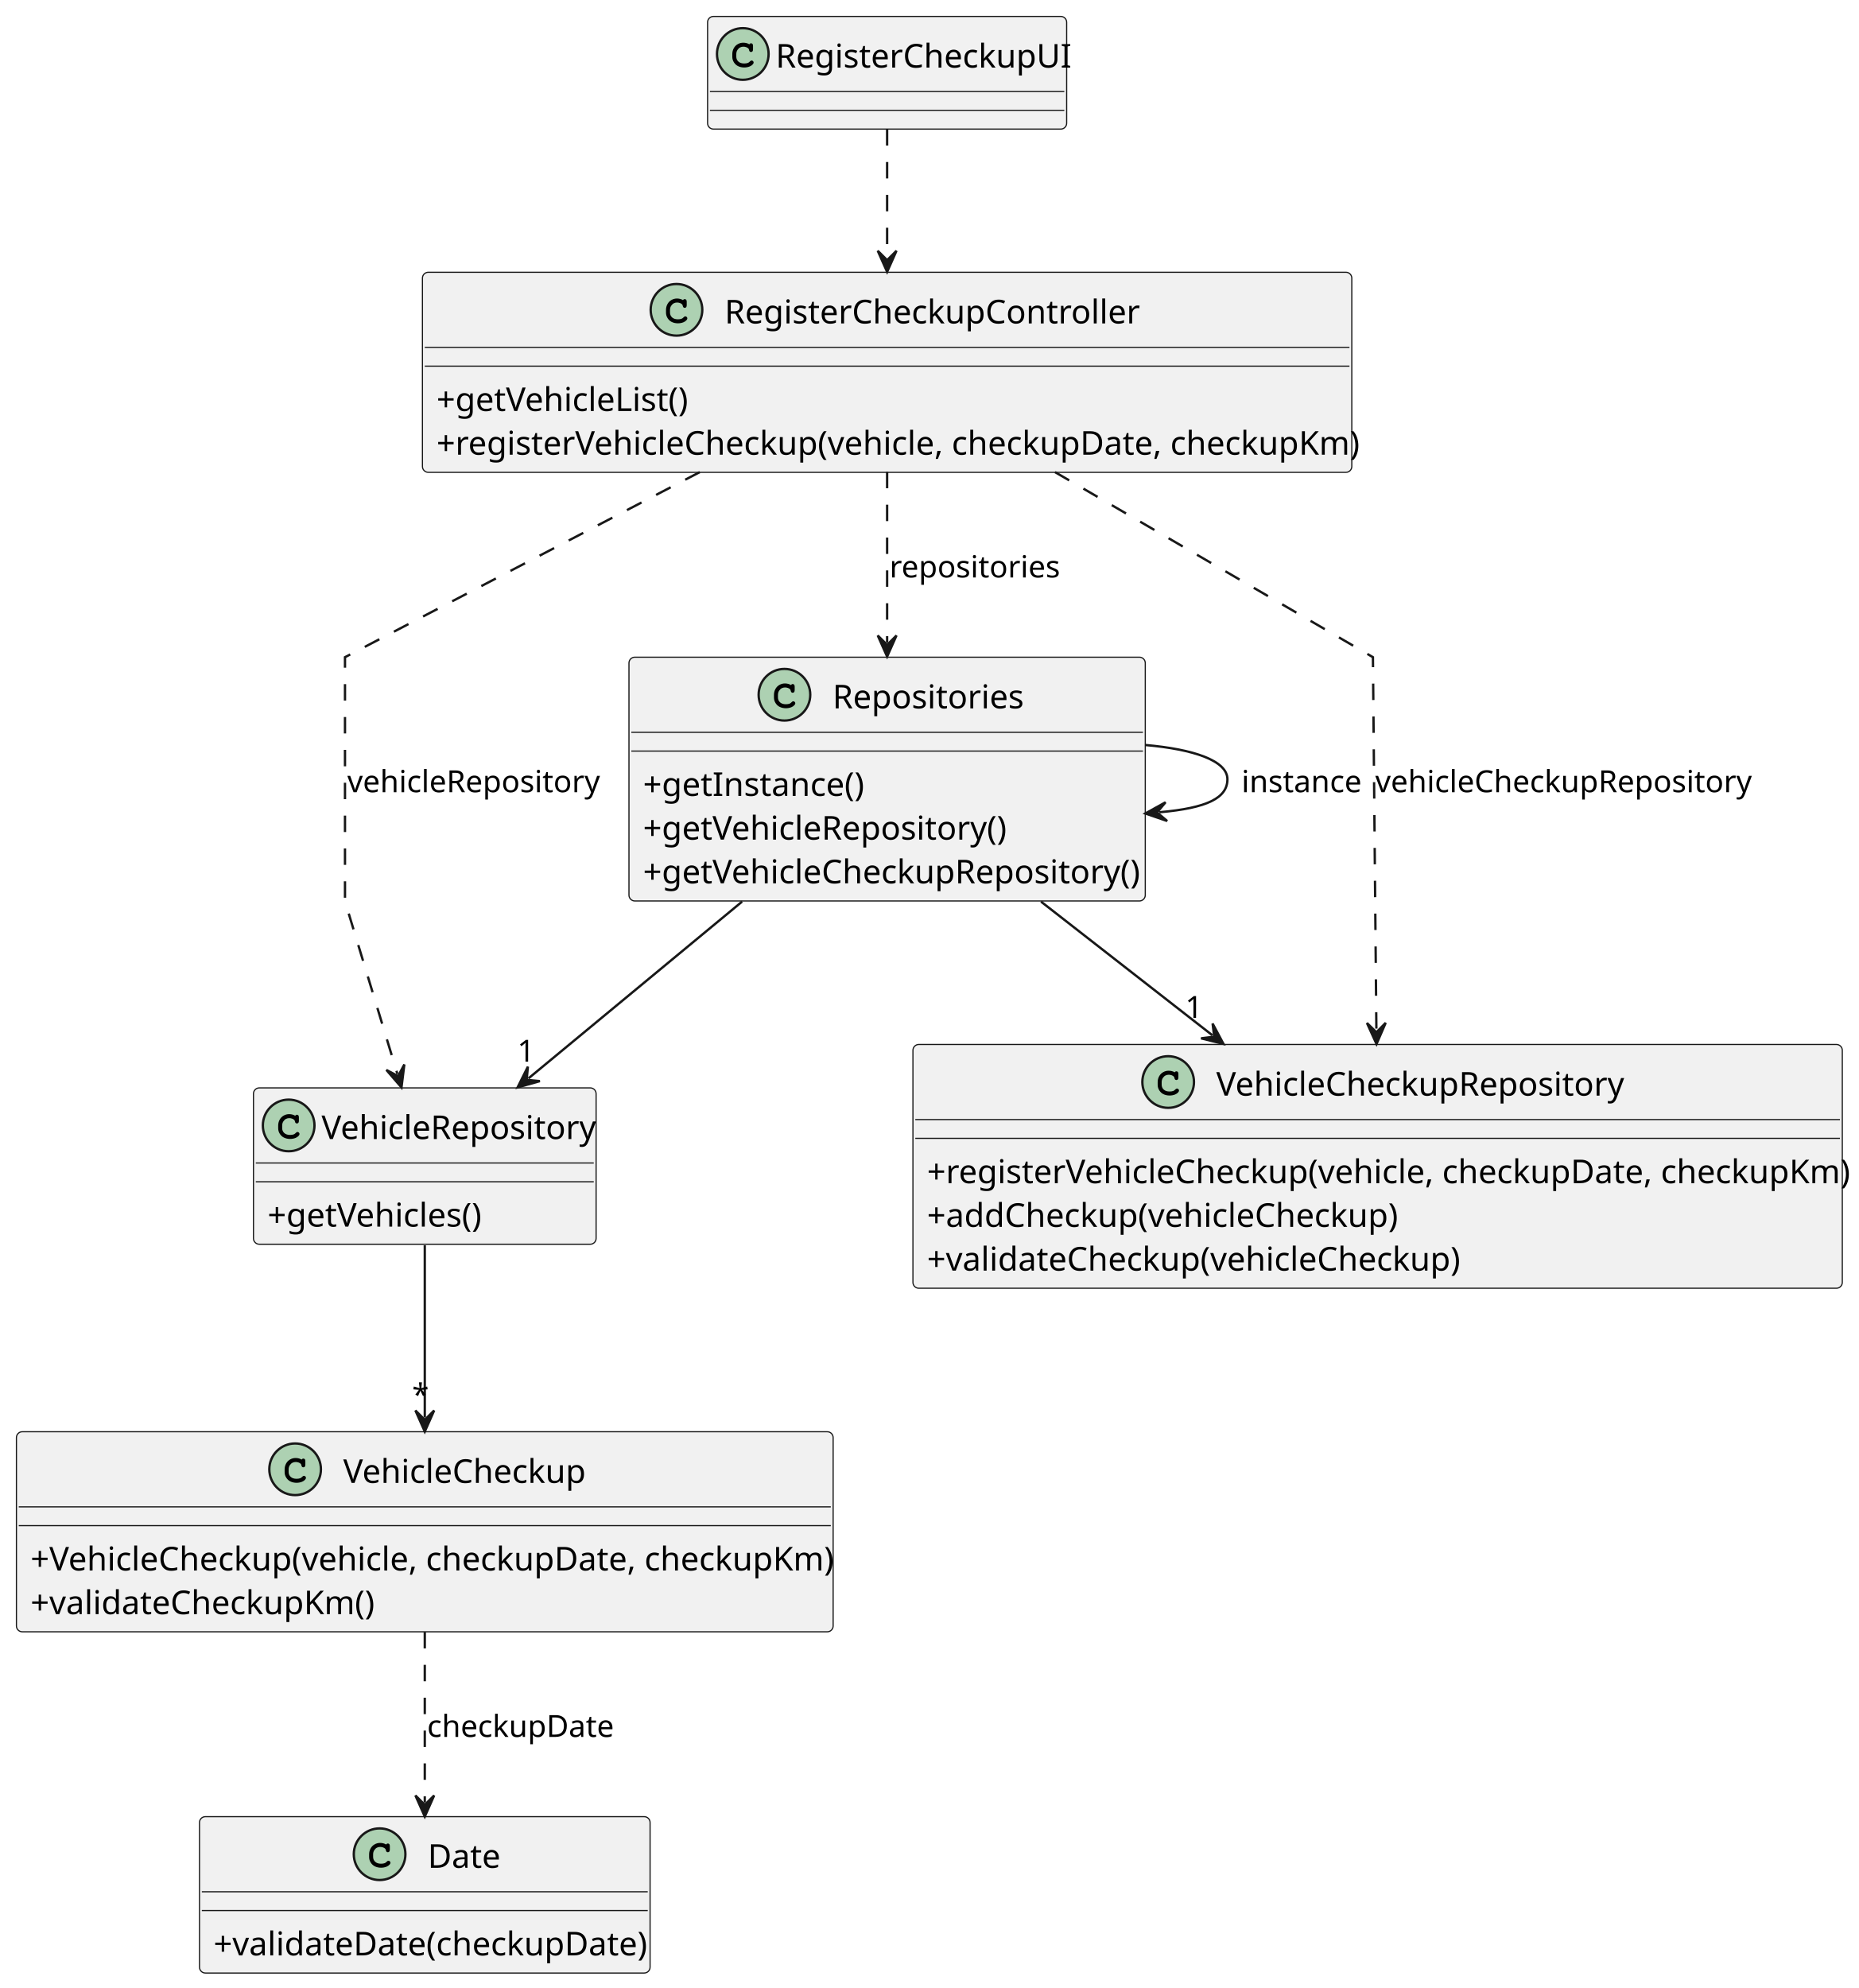
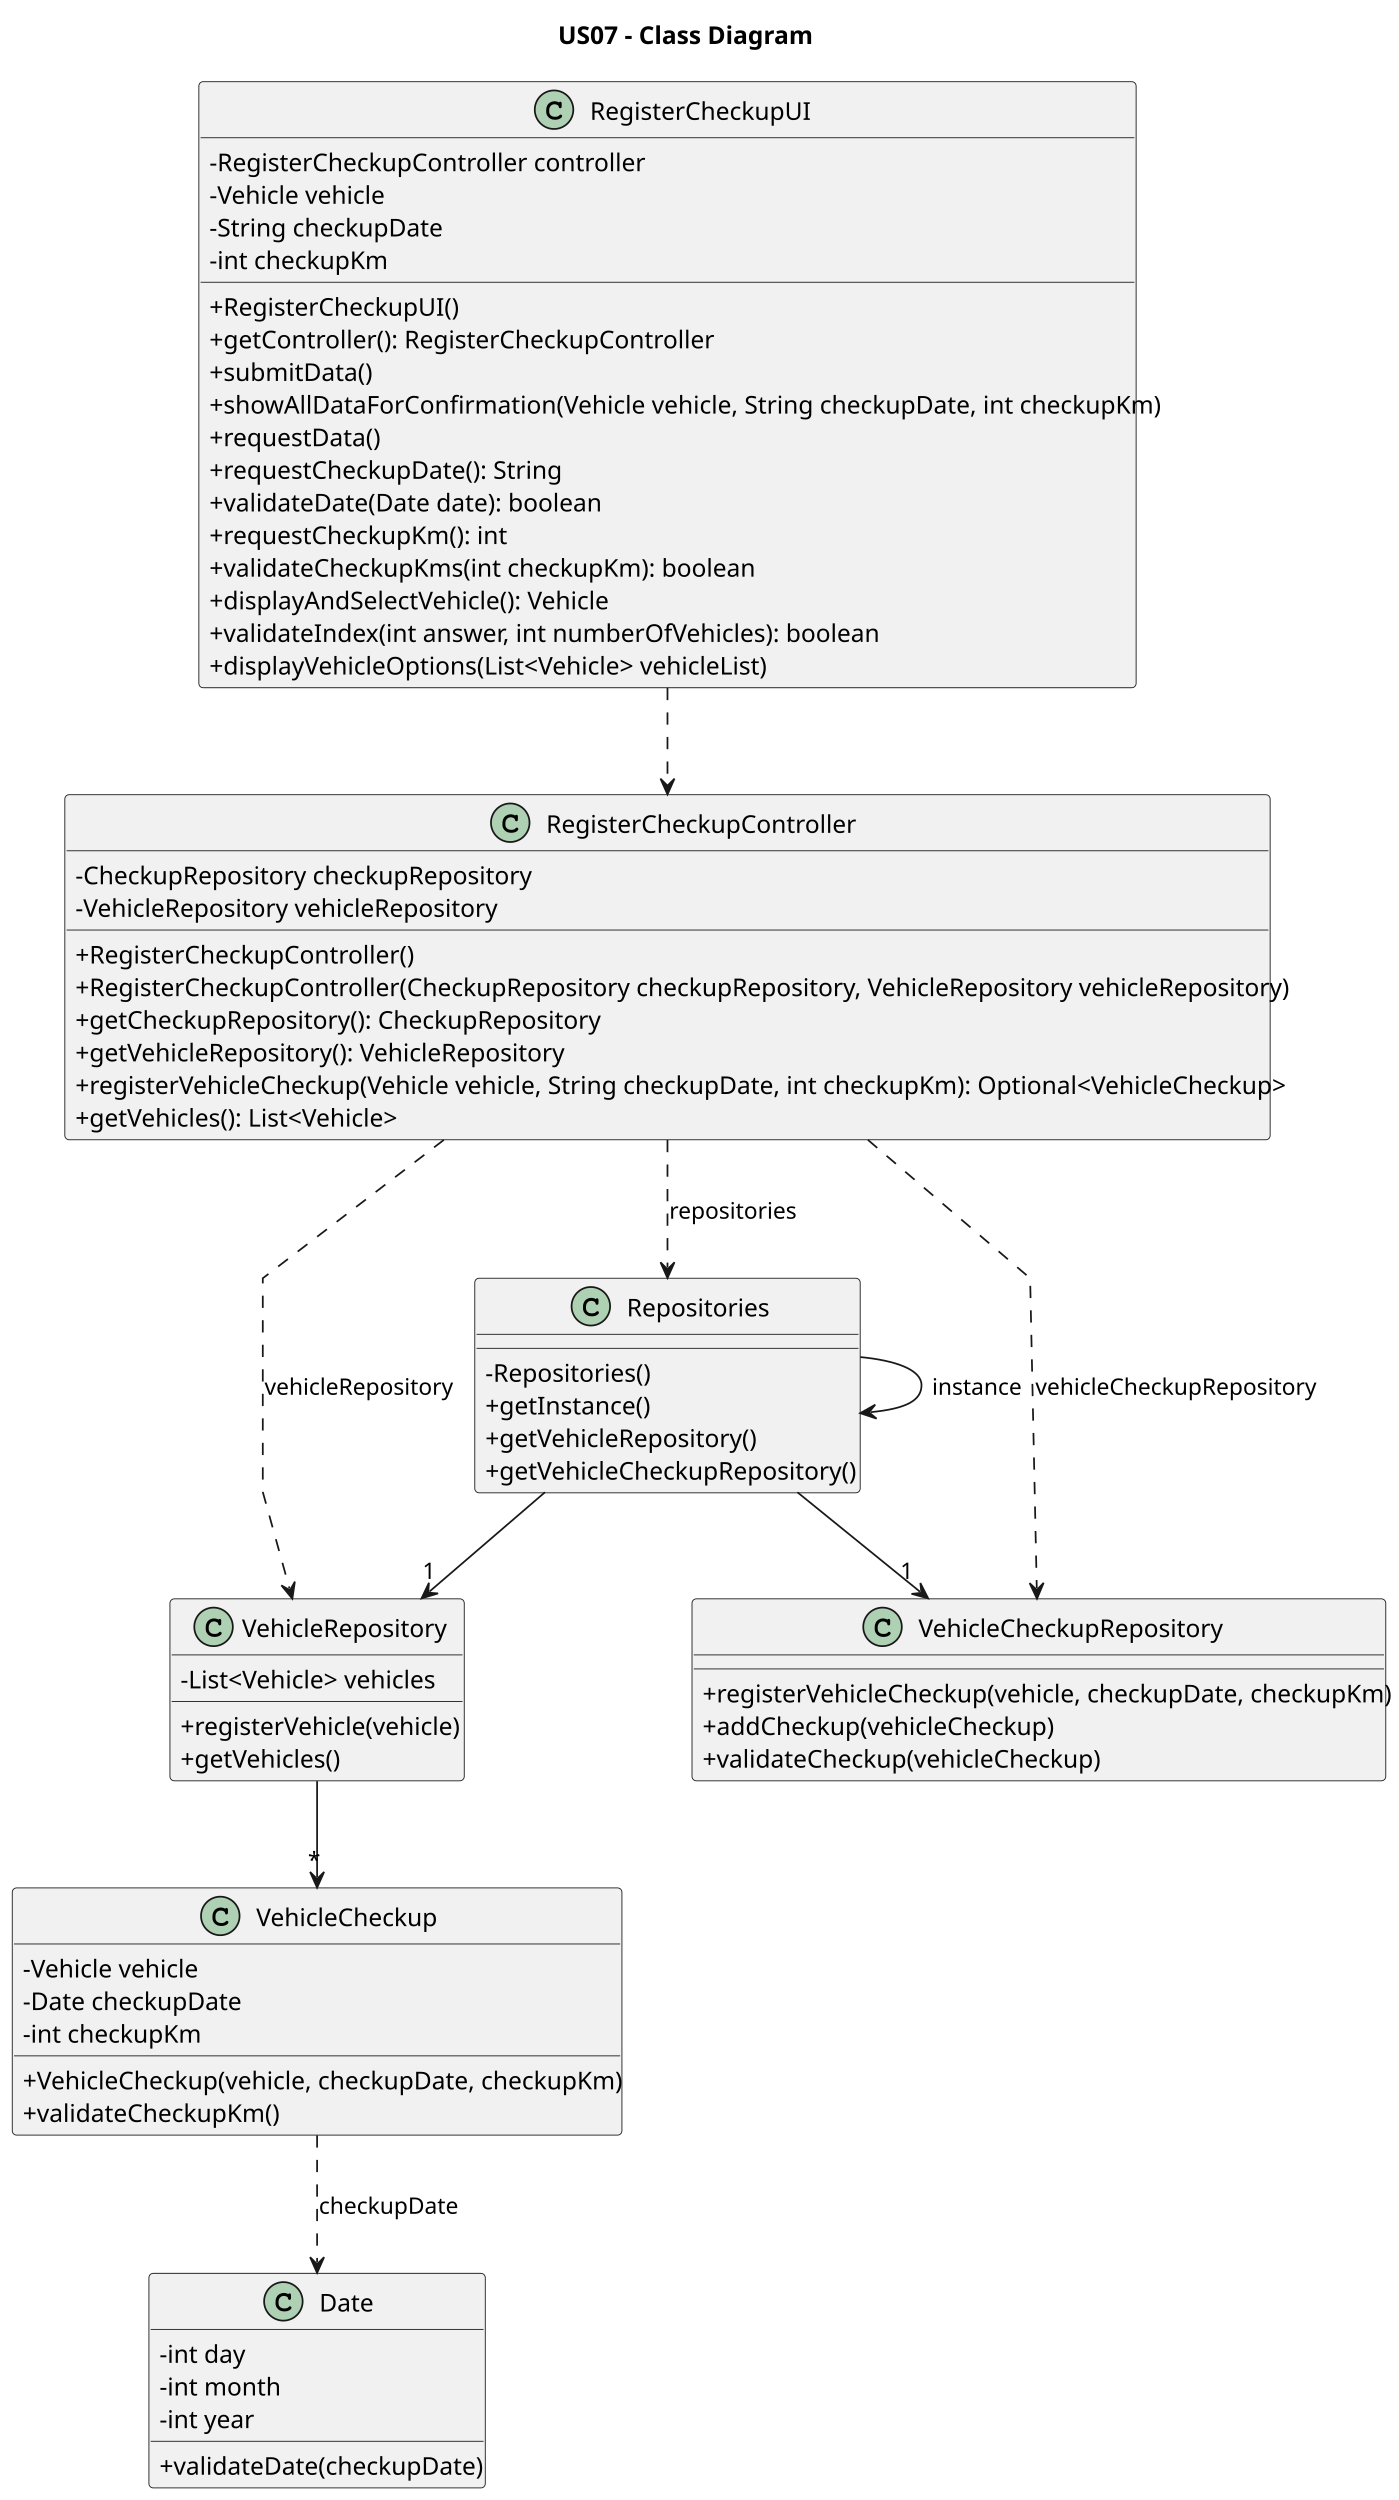
- <svg xmlns="http://www.w3.org/2000/svg" contentStyleType="text/css" height="847px" preserveAspectRatio="none" style="width:792px;height:847px;background:#FFFFFF;" version="1.1" viewBox="0 0 792 847" width="792px" zoomAndPan="magnify">
+ <svg xmlns="http://www.w3.org/2000/svg" contentStyleType="text/css" height="1427px" preserveAspectRatio="none" style="width:798px;height:1427px;background:#FFFFFF;" version="1.1" viewBox="0 0 798 1427" width="798px" zoomAndPan="magnify">
  <defs />
  <g>
+     <text fill="#000000" font-family="sans-serif" font-size="14" font-weight="bold" lengthAdjust="spacing" textLength="147" x="318.5" y="25.107">US07 - Class Diagram</text>
    <g id="elem_Repositories">
-       <rect codeLine="32" fill="#F1F1F1" height="103.863" id="Repositories" rx="2.5" ry="2.5" style="stroke:#181818;stroke-width:0.5;" width="220" x="268" y="280" />
-       <ellipse cx="334.25" cy="296" fill="#ADD1B2" rx="11" ry="11" style="stroke:#181818;stroke-width:1.0;" />
-       <path d="M337.016,291.875 Q337.172,291.656 337.359,291.547 Q337.547,291.438 337.766,291.438 Q338.141,291.438 338.375,291.703 Q338.609,291.953 338.609,292.562 L338.609,294.016 Q338.609,294.625 338.375,294.891 Q338.141,295.156 337.766,295.156 Q337.422,295.156 337.219,294.953 Q337.016,294.766 336.906,294.25 Q336.859,293.891 336.672,293.703 Q336.344,293.328 335.734,293.109 Q335.125,292.891 334.5,292.891 Q333.734,292.891 333.094,293.219 Q332.469,293.547 331.969,294.297 Q331.484,295.047 331.484,296.078 L331.484,297.172 Q331.484,298.406 332.375,299.234 Q333.266,300.047 334.859,300.047 Q335.797,300.047 336.453,299.797 Q336.844,299.641 337.266,299.203 Q337.531,298.938 337.672,298.859 Q337.828,298.781 338.031,298.781 Q338.359,298.781 338.609,299.047 Q338.875,299.297 338.875,299.641 Q338.875,299.984 338.531,300.391 Q338.031,300.969 337.234,301.297 Q336.156,301.75 334.859,301.75 Q333.344,301.75 332.141,301.125 Q331.156,300.625 330.469,299.562 Q329.781,298.484 329.781,297.203 L329.781,296.047 Q329.781,294.719 330.391,293.578 Q331.016,292.422 332.109,291.812 Q333.203,291.188 334.438,291.188 Q335.172,291.188 335.812,291.359 Q336.469,291.516 337.016,291.875 Z " fill="#000000" />
-       <text fill="#000000" font-family="sans-serif" font-size="14" lengthAdjust="spacing" textLength="79" x="354.75" y="301.797">Repositories</text>
-       <line style="stroke:#181818;stroke-width:0.5;" x1="269" x2="487" y1="312" y2="312" />
-       <line style="stroke:#181818;stroke-width:0.5;" x1="269" x2="487" y1="320" y2="320" />
-       <text fill="#000000" font-family="sans-serif" font-size="14" lengthAdjust="spacing" textLength="91" x="274" y="339.107">+getInstance()</text>
-       <text fill="#000000" font-family="sans-serif" font-size="14" lengthAdjust="spacing" textLength="152" x="274" y="357.728">+getVehicleRepository()</text>
-       <text fill="#000000" font-family="sans-serif" font-size="14" lengthAdjust="spacing" textLength="208" x="274" y="376.35">+getVehicleCheckupRepository()</text>
+       <rect codeLine="55" fill="#F1F1F1" height="122.484" id="Repositories" rx="2.5" ry="2.5" style="stroke:#181818;stroke-width:0.5;" width="220" x="271" y="729.621" />
+       <ellipse cx="337.25" cy="745.621" fill="#ADD1B2" rx="11" ry="11" style="stroke:#181818;stroke-width:1.0;" />
+       <path d="M340.016,741.496 Q340.172,741.277 340.359,741.168 Q340.547,741.059 340.766,741.059 Q341.141,741.059 341.375,741.324 Q341.609,741.574 341.609,742.184 L341.609,743.637 Q341.609,744.246 341.375,744.512 Q341.141,744.777 340.766,744.777 Q340.422,744.777 340.219,744.574 Q340.016,744.387 339.906,743.871 Q339.859,743.512 339.672,743.324 Q339.344,742.949 338.734,742.731 Q338.125,742.512 337.5,742.512 Q336.734,742.512 336.094,742.84 Q335.469,743.168 334.969,743.918 Q334.484,744.668 334.484,745.699 L334.484,746.793 Q334.484,748.027 335.375,748.856 Q336.266,749.668 337.859,749.668 Q338.797,749.668 339.453,749.418 Q339.844,749.262 340.266,748.824 Q340.531,748.559 340.672,748.481 Q340.828,748.402 341.031,748.402 Q341.359,748.402 341.609,748.668 Q341.875,748.918 341.875,749.262 Q341.875,749.606 341.531,750.012 Q341.031,750.59 340.234,750.918 Q339.156,751.371 337.859,751.371 Q336.344,751.371 335.141,750.746 Q334.156,750.246 333.469,749.184 Q332.781,748.106 332.781,746.824 L332.781,745.668 Q332.781,744.34 333.391,743.199 Q334.016,742.043 335.109,741.434 Q336.203,740.809 337.438,740.809 Q338.172,740.809 338.812,740.981 Q339.469,741.137 340.016,741.496 Z " fill="#000000" />
+       <text fill="#000000" font-family="sans-serif" font-size="14" lengthAdjust="spacing" textLength="79" x="357.75" y="751.418">Repositories</text>
+       <line style="stroke:#181818;stroke-width:0.5;" x1="272" x2="490" y1="761.621" y2="761.621" />
+       <line style="stroke:#181818;stroke-width:0.5;" x1="272" x2="490" y1="769.621" y2="769.621" />
+       <text fill="#000000" font-family="sans-serif" font-size="14" lengthAdjust="spacing" textLength="94" x="277" y="788.729">-Repositories()</text>
+       <text fill="#000000" font-family="sans-serif" font-size="14" lengthAdjust="spacing" textLength="91" x="277" y="807.35">+getInstance()</text>
+       <text fill="#000000" font-family="sans-serif" font-size="14" lengthAdjust="spacing" textLength="152" x="277" y="825.971">+getVehicleRepository()</text>
+       <text fill="#000000" font-family="sans-serif" font-size="14" lengthAdjust="spacing" textLength="208" x="277" y="844.592">+getVehicleCheckupRepository()</text>
    </g>
    <g id="elem_VehicleRepository">
-       <rect codeLine="38" fill="#F1F1F1" height="66.621" id="VehicleRepository" rx="2.5" ry="2.5" style="stroke:#181818;stroke-width:0.5;" width="146" x="108" y="463.5" />
-       <ellipse cx="123" cy="479.5" fill="#ADD1B2" rx="11" ry="11" style="stroke:#181818;stroke-width:1.0;" />
-       <path d="M125.766,475.375 Q125.922,475.156 126.109,475.047 Q126.297,474.938 126.516,474.938 Q126.891,474.938 127.125,475.203 Q127.359,475.453 127.359,476.062 L127.359,477.516 Q127.359,478.125 127.125,478.391 Q126.891,478.656 126.516,478.656 Q126.172,478.656 125.969,478.453 Q125.766,478.266 125.656,477.75 Q125.609,477.391 125.422,477.203 Q125.094,476.828 124.484,476.609 Q123.875,476.391 123.25,476.391 Q122.484,476.391 121.844,476.719 Q121.219,477.047 120.719,477.797 Q120.234,478.547 120.234,479.578 L120.234,480.672 Q120.234,481.906 121.125,482.734 Q122.016,483.547 123.609,483.547 Q124.547,483.547 125.203,483.297 Q125.594,483.141 126.016,482.703 Q126.281,482.438 126.422,482.359 Q126.578,482.281 126.781,482.281 Q127.109,482.281 127.359,482.547 Q127.625,482.797 127.625,483.141 Q127.625,483.484 127.281,483.891 Q126.781,484.469 125.984,484.797 Q124.906,485.25 123.609,485.25 Q122.094,485.25 120.891,484.625 Q119.906,484.125 119.219,483.062 Q118.531,481.984 118.531,480.703 L118.531,479.547 Q118.531,478.219 119.141,477.078 Q119.766,475.922 120.859,475.312 Q121.953,474.688 123.188,474.688 Q123.922,474.688 124.562,474.859 Q125.219,475.016 125.766,475.375 Z " fill="#000000" />
-       <text fill="#000000" font-family="sans-serif" font-size="14" lengthAdjust="spacing" textLength="114" x="137" y="485.297">VehicleRepository</text>
-       <line style="stroke:#181818;stroke-width:0.5;" x1="109" x2="253" y1="495.5" y2="495.5" />
-       <line style="stroke:#181818;stroke-width:0.5;" x1="109" x2="253" y1="503.5" y2="503.5" />
-       <text fill="#000000" font-family="sans-serif" font-size="14" lengthAdjust="spacing" textLength="91" x="114" y="522.607">+getVehicles()</text>
+       <rect codeLine="62" fill="#F1F1F1" height="103.863" id="VehicleRepository" rx="2.5" ry="2.5" style="stroke:#181818;stroke-width:0.5;" width="168" x="97" y="912.621" />
+       <ellipse cx="121.9" cy="928.621" fill="#ADD1B2" rx="11" ry="11" style="stroke:#181818;stroke-width:1.0;" />
+       <path d="M124.666,924.496 Q124.822,924.277 125.009,924.168 Q125.197,924.059 125.416,924.059 Q125.791,924.059 126.025,924.324 Q126.259,924.574 126.259,925.184 L126.259,926.637 Q126.259,927.246 126.025,927.512 Q125.791,927.777 125.416,927.777 Q125.072,927.777 124.869,927.574 Q124.666,927.387 124.556,926.871 Q124.509,926.512 124.322,926.324 Q123.994,925.949 123.384,925.731 Q122.775,925.512 122.15,925.512 Q121.384,925.512 120.744,925.84 Q120.119,926.168 119.619,926.918 Q119.134,927.668 119.134,928.699 L119.134,929.793 Q119.134,931.027 120.025,931.856 Q120.916,932.668 122.509,932.668 Q123.447,932.668 124.103,932.418 Q124.494,932.262 124.916,931.824 Q125.181,931.559 125.322,931.481 Q125.478,931.402 125.681,931.402 Q126.009,931.402 126.259,931.668 Q126.525,931.918 126.525,932.262 Q126.525,932.606 126.181,933.012 Q125.681,933.59 124.884,933.918 Q123.806,934.371 122.509,934.371 Q120.994,934.371 119.791,933.746 Q118.806,933.246 118.119,932.184 Q117.431,931.106 117.431,929.824 L117.431,928.668 Q117.431,927.34 118.041,926.199 Q118.666,925.043 119.759,924.434 Q120.853,923.809 122.088,923.809 Q122.822,923.809 123.463,923.981 Q124.119,924.137 124.666,924.496 Z " fill="#000000" />
+       <text fill="#000000" font-family="sans-serif" font-size="14" lengthAdjust="spacing" textLength="114" x="138.1" y="934.418">VehicleRepository</text>
+       <line style="stroke:#181818;stroke-width:0.5;" x1="98" x2="264" y1="944.621" y2="944.621" />
+       <text fill="#000000" font-family="sans-serif" font-size="14" lengthAdjust="spacing" textLength="144" x="103" y="963.729">-List&lt;Vehicle&gt; vehicles</text>
+       <line style="stroke:#181818;stroke-width:0.5;" x1="98" x2="264" y1="971.242" y2="971.242" />
+       <text fill="#000000" font-family="sans-serif" font-size="14" lengthAdjust="spacing" textLength="156" x="103" y="990.35">+registerVehicle(vehicle)</text>
+       <text fill="#000000" font-family="sans-serif" font-size="14" lengthAdjust="spacing" textLength="91" x="103" y="1008.971">+getVehicles()</text>
    </g>
    <g id="elem_VehicleCheckupRepository">
-       <rect codeLine="42" fill="#F1F1F1" height="103.863" id="VehicleCheckupRepository" rx="2.5" ry="2.5" style="stroke:#181818;stroke-width:0.5;" width="396" x="389" y="445" />
-       <ellipse cx="497.75" cy="461" fill="#ADD1B2" rx="11" ry="11" style="stroke:#181818;stroke-width:1.0;" />
-       <path d="M500.516,456.875 Q500.672,456.656 500.859,456.547 Q501.047,456.438 501.266,456.438 Q501.641,456.438 501.875,456.703 Q502.109,456.953 502.109,457.562 L502.109,459.016 Q502.109,459.625 501.875,459.891 Q501.641,460.156 501.266,460.156 Q500.922,460.156 500.719,459.953 Q500.516,459.766 500.406,459.25 Q500.359,458.891 500.172,458.703 Q499.844,458.328 499.234,458.109 Q498.625,457.891 498,457.891 Q497.234,457.891 496.594,458.219 Q495.969,458.547 495.469,459.297 Q494.984,460.047 494.984,461.078 L494.984,462.172 Q494.984,463.406 495.875,464.234 Q496.766,465.047 498.359,465.047 Q499.297,465.047 499.953,464.797 Q500.344,464.641 500.766,464.203 Q501.031,463.938 501.172,463.859 Q501.328,463.781 501.531,463.781 Q501.859,463.781 502.109,464.047 Q502.375,464.297 502.375,464.641 Q502.375,464.984 502.031,465.391 Q501.531,465.969 500.734,466.297 Q499.656,466.75 498.359,466.75 Q496.844,466.75 495.641,466.125 Q494.656,465.625 493.969,464.562 Q493.281,463.484 493.281,462.203 L493.281,461.047 Q493.281,459.719 493.891,458.578 Q494.516,457.422 495.609,456.812 Q496.703,456.188 497.938,456.188 Q498.672,456.188 499.312,456.359 Q499.969,456.516 500.516,456.875 Z " fill="#000000" />
-       <text fill="#000000" font-family="sans-serif" font-size="14" lengthAdjust="spacing" textLength="170" x="518.25" y="466.797">VehicleCheckupRepository</text>
-       <line style="stroke:#181818;stroke-width:0.5;" x1="390" x2="784" y1="477" y2="477" />
-       <line style="stroke:#181818;stroke-width:0.5;" x1="390" x2="784" y1="485" y2="485" />
-       <text fill="#000000" font-family="sans-serif" font-size="14" lengthAdjust="spacing" textLength="384" x="395" y="504.107">+registerVehicleCheckup(vehicle, checkupDate, checkupKm)</text>
-       <text fill="#000000" font-family="sans-serif" font-size="14" lengthAdjust="spacing" textLength="198" x="395" y="522.729">+addCheckup(vehicleCheckup)</text>
-       <text fill="#000000" font-family="sans-serif" font-size="14" lengthAdjust="spacing" textLength="223" x="395" y="541.35">+validateCheckup(vehicleCheckup)</text>
+       <rect codeLine="68" fill="#F1F1F1" height="103.863" id="VehicleCheckupRepository" rx="2.5" ry="2.5" style="stroke:#181818;stroke-width:0.5;" width="396" x="395" y="912.621" />
+       <ellipse cx="503.75" cy="928.621" fill="#ADD1B2" rx="11" ry="11" style="stroke:#181818;stroke-width:1.0;" />
+       <path d="M506.516,924.496 Q506.672,924.277 506.859,924.168 Q507.047,924.059 507.266,924.059 Q507.641,924.059 507.875,924.324 Q508.109,924.574 508.109,925.184 L508.109,926.637 Q508.109,927.246 507.875,927.512 Q507.641,927.777 507.266,927.777 Q506.922,927.777 506.719,927.574 Q506.516,927.387 506.406,926.871 Q506.359,926.512 506.172,926.324 Q505.844,925.949 505.234,925.731 Q504.625,925.512 504,925.512 Q503.234,925.512 502.594,925.84 Q501.969,926.168 501.469,926.918 Q500.984,927.668 500.984,928.699 L500.984,929.793 Q500.984,931.027 501.875,931.856 Q502.766,932.668 504.359,932.668 Q505.297,932.668 505.953,932.418 Q506.344,932.262 506.766,931.824 Q507.031,931.559 507.172,931.481 Q507.328,931.402 507.531,931.402 Q507.859,931.402 508.109,931.668 Q508.375,931.918 508.375,932.262 Q508.375,932.606 508.031,933.012 Q507.531,933.59 506.734,933.918 Q505.656,934.371 504.359,934.371 Q502.844,934.371 501.641,933.746 Q500.656,933.246 499.969,932.184 Q499.281,931.106 499.281,929.824 L499.281,928.668 Q499.281,927.34 499.891,926.199 Q500.516,925.043 501.609,924.434 Q502.703,923.809 503.938,923.809 Q504.672,923.809 505.312,923.981 Q505.969,924.137 506.516,924.496 Z " fill="#000000" />
+       <text fill="#000000" font-family="sans-serif" font-size="14" lengthAdjust="spacing" textLength="170" x="524.25" y="934.418">VehicleCheckupRepository</text>
+       <line style="stroke:#181818;stroke-width:0.5;" x1="396" x2="790" y1="944.621" y2="944.621" />
+       <line style="stroke:#181818;stroke-width:0.5;" x1="396" x2="790" y1="952.621" y2="952.621" />
+       <text fill="#000000" font-family="sans-serif" font-size="14" lengthAdjust="spacing" textLength="384" x="401" y="971.729">+registerVehicleCheckup(vehicle, checkupDate, checkupKm)</text>
+       <text fill="#000000" font-family="sans-serif" font-size="14" lengthAdjust="spacing" textLength="198" x="401" y="990.35">+addCheckup(vehicleCheckup)</text>
+       <text fill="#000000" font-family="sans-serif" font-size="14" lengthAdjust="spacing" textLength="223" x="401" y="1008.971">+validateCheckup(vehicleCheckup)</text>
    </g>
    <g id="elem_VehicleCheckup">
-       <rect codeLine="48" fill="#F1F1F1" height="85.242" id="VehicleCheckup" rx="2.5" ry="2.5" style="stroke:#181818;stroke-width:0.5;" width="348" x="7" y="610" />
-       <ellipse cx="125.75" cy="626" fill="#ADD1B2" rx="11" ry="11" style="stroke:#181818;stroke-width:1.0;" />
-       <path d="M128.516,621.875 Q128.672,621.656 128.859,621.547 Q129.047,621.438 129.266,621.438 Q129.641,621.438 129.875,621.703 Q130.109,621.953 130.109,622.562 L130.109,624.016 Q130.109,624.625 129.875,624.891 Q129.641,625.156 129.266,625.156 Q128.922,625.156 128.719,624.953 Q128.516,624.766 128.406,624.25 Q128.359,623.891 128.172,623.703 Q127.844,623.328 127.234,623.109 Q126.625,622.891 126,622.891 Q125.234,622.891 124.594,623.219 Q123.969,623.547 123.469,624.297 Q122.984,625.047 122.984,626.078 L122.984,627.172 Q122.984,628.406 123.875,629.234 Q124.766,630.047 126.359,630.047 Q127.297,630.047 127.953,629.797 Q128.344,629.641 128.766,629.203 Q129.031,628.938 129.172,628.859 Q129.328,628.781 129.531,628.781 Q129.859,628.781 130.109,629.047 Q130.375,629.297 130.375,629.641 Q130.375,629.984 130.031,630.391 Q129.531,630.969 128.734,631.297 Q127.656,631.75 126.359,631.75 Q124.844,631.75 123.641,631.125 Q122.656,630.625 121.969,629.562 Q121.281,628.484 121.281,627.203 L121.281,626.047 Q121.281,624.719 121.891,623.578 Q122.516,622.422 123.609,621.812 Q124.703,621.188 125.938,621.188 Q126.672,621.188 127.312,621.359 Q127.969,621.516 128.516,621.875 Z " fill="#000000" />
-       <text fill="#000000" font-family="sans-serif" font-size="14" lengthAdjust="spacing" textLength="102" x="146.25" y="631.797">VehicleCheckup</text>
-       <line style="stroke:#181818;stroke-width:0.5;" x1="8" x2="354" y1="642" y2="642" />
-       <line style="stroke:#181818;stroke-width:0.5;" x1="8" x2="354" y1="650" y2="650" />
-       <text fill="#000000" font-family="sans-serif" font-size="14" lengthAdjust="spacing" textLength="336" x="13" y="669.107">+VehicleCheckup(vehicle, checkupDate, checkupKm)</text>
-       <text fill="#000000" font-family="sans-serif" font-size="14" lengthAdjust="spacing" textLength="143" x="13" y="687.729">+validateCheckupKm()</text>
+       <rect codeLine="74" fill="#F1F1F1" height="141.106" id="VehicleCheckup" rx="2.5" ry="2.5" style="stroke:#181818;stroke-width:0.5;" width="348" x="7" y="1077.621" />
+       <ellipse cx="125.75" cy="1093.621" fill="#ADD1B2" rx="11" ry="11" style="stroke:#181818;stroke-width:1.0;" />
+       <path d="M128.516,1089.496 Q128.672,1089.277 128.859,1089.168 Q129.047,1089.059 129.266,1089.059 Q129.641,1089.059 129.875,1089.324 Q130.109,1089.574 130.109,1090.184 L130.109,1091.637 Q130.109,1092.246 129.875,1092.512 Q129.641,1092.777 129.266,1092.777 Q128.922,1092.777 128.719,1092.574 Q128.516,1092.387 128.406,1091.871 Q128.359,1091.512 128.172,1091.324 Q127.844,1090.949 127.234,1090.73 Q126.625,1090.512 126,1090.512 Q125.234,1090.512 124.594,1090.84 Q123.969,1091.168 123.469,1091.918 Q122.984,1092.668 122.984,1093.699 L122.984,1094.793 Q122.984,1096.027 123.875,1096.855 Q124.766,1097.668 126.359,1097.668 Q127.297,1097.668 127.953,1097.418 Q128.344,1097.262 128.766,1096.824 Q129.031,1096.559 129.172,1096.48 Q129.328,1096.402 129.531,1096.402 Q129.859,1096.402 130.109,1096.668 Q130.375,1096.918 130.375,1097.262 Q130.375,1097.605 130.031,1098.012 Q129.531,1098.59 128.734,1098.918 Q127.656,1099.371 126.359,1099.371 Q124.844,1099.371 123.641,1098.746 Q122.656,1098.246 121.969,1097.184 Q121.281,1096.105 121.281,1094.824 L121.281,1093.668 Q121.281,1092.34 121.891,1091.199 Q122.516,1090.043 123.609,1089.434 Q124.703,1088.809 125.938,1088.809 Q126.672,1088.809 127.312,1088.98 Q127.969,1089.137 128.516,1089.496 Z " fill="#000000" />
+       <text fill="#000000" font-family="sans-serif" font-size="14" lengthAdjust="spacing" textLength="102" x="146.25" y="1099.418">VehicleCheckup</text>
+       <line style="stroke:#181818;stroke-width:0.5;" x1="8" x2="354" y1="1109.621" y2="1109.621" />
+       <text fill="#000000" font-family="sans-serif" font-size="14" lengthAdjust="spacing" textLength="99" x="13" y="1128.728">-Vehicle vehicle</text>
+       <text fill="#000000" font-family="sans-serif" font-size="14" lengthAdjust="spacing" textLength="122" x="13" y="1147.35">-Date checkupDate</text>
+       <text fill="#000000" font-family="sans-serif" font-size="14" lengthAdjust="spacing" textLength="97" x="13" y="1165.971">-int checkupKm</text>
+       <line style="stroke:#181818;stroke-width:0.5;" x1="8" x2="354" y1="1173.484" y2="1173.484" />
+       <text fill="#000000" font-family="sans-serif" font-size="14" lengthAdjust="spacing" textLength="336" x="13" y="1192.592">+VehicleCheckup(vehicle, checkupDate, checkupKm)</text>
+       <text fill="#000000" font-family="sans-serif" font-size="14" lengthAdjust="spacing" textLength="143" x="13" y="1211.213">+validateCheckupKm()</text>
    </g>
    <g id="elem_Date">
-       <rect codeLine="53" fill="#F1F1F1" height="66.621" id="Date" rx="2.5" ry="2.5" style="stroke:#181818;stroke-width:0.5;" width="192" x="85" y="774" />
-       <ellipse cx="161.75" cy="790" fill="#ADD1B2" rx="11" ry="11" style="stroke:#181818;stroke-width:1.0;" />
-       <path d="M164.516,785.875 Q164.672,785.656 164.859,785.547 Q165.047,785.438 165.266,785.438 Q165.641,785.438 165.875,785.703 Q166.109,785.953 166.109,786.562 L166.109,788.016 Q166.109,788.625 165.875,788.891 Q165.641,789.156 165.266,789.156 Q164.922,789.156 164.719,788.953 Q164.516,788.766 164.406,788.25 Q164.359,787.891 164.172,787.703 Q163.844,787.328 163.234,787.109 Q162.625,786.891 162,786.891 Q161.234,786.891 160.594,787.219 Q159.969,787.547 159.469,788.297 Q158.984,789.047 158.984,790.078 L158.984,791.172 Q158.984,792.406 159.875,793.234 Q160.766,794.047 162.359,794.047 Q163.297,794.047 163.953,793.797 Q164.344,793.641 164.766,793.203 Q165.031,792.938 165.172,792.859 Q165.328,792.781 165.531,792.781 Q165.859,792.781 166.109,793.047 Q166.375,793.297 166.375,793.641 Q166.375,793.984 166.031,794.391 Q165.531,794.969 164.734,795.297 Q163.656,795.75 162.359,795.75 Q160.844,795.75 159.641,795.125 Q158.656,794.625 157.969,793.562 Q157.281,792.484 157.281,791.203 L157.281,790.047 Q157.281,788.719 157.891,787.578 Q158.516,786.422 159.609,785.812 Q160.703,785.188 161.938,785.188 Q162.672,785.188 163.312,785.359 Q163.969,785.516 164.516,785.875 Z " fill="#000000" />
-       <text fill="#000000" font-family="sans-serif" font-size="14" lengthAdjust="spacing" textLength="30" x="182.25" y="795.797">Date</text>
-       <line style="stroke:#181818;stroke-width:0.5;" x1="86" x2="276" y1="806" y2="806" />
-       <line style="stroke:#181818;stroke-width:0.5;" x1="86" x2="276" y1="814" y2="814" />
-       <text fill="#000000" font-family="sans-serif" font-size="14" lengthAdjust="spacing" textLength="180" x="91" y="833.107">+validateDate(checkupDate)</text>
+       <rect codeLine="82" fill="#F1F1F1" height="122.484" id="Date" rx="2.5" ry="2.5" style="stroke:#181818;stroke-width:0.5;" width="192" x="85" y="1297.621" />
+       <ellipse cx="161.75" cy="1313.621" fill="#ADD1B2" rx="11" ry="11" style="stroke:#181818;stroke-width:1.0;" />
+       <path d="M164.516,1309.496 Q164.672,1309.277 164.859,1309.168 Q165.047,1309.059 165.266,1309.059 Q165.641,1309.059 165.875,1309.324 Q166.109,1309.574 166.109,1310.184 L166.109,1311.637 Q166.109,1312.246 165.875,1312.512 Q165.641,1312.777 165.266,1312.777 Q164.922,1312.777 164.719,1312.574 Q164.516,1312.387 164.406,1311.871 Q164.359,1311.512 164.172,1311.324 Q163.844,1310.949 163.234,1310.73 Q162.625,1310.512 162,1310.512 Q161.234,1310.512 160.594,1310.84 Q159.969,1311.168 159.469,1311.918 Q158.984,1312.668 158.984,1313.699 L158.984,1314.793 Q158.984,1316.027 159.875,1316.855 Q160.766,1317.668 162.359,1317.668 Q163.297,1317.668 163.953,1317.418 Q164.344,1317.262 164.766,1316.824 Q165.031,1316.559 165.172,1316.48 Q165.328,1316.402 165.531,1316.402 Q165.859,1316.402 166.109,1316.668 Q166.375,1316.918 166.375,1317.262 Q166.375,1317.605 166.031,1318.012 Q165.531,1318.59 164.734,1318.918 Q163.656,1319.371 162.359,1319.371 Q160.844,1319.371 159.641,1318.746 Q158.656,1318.246 157.969,1317.184 Q157.281,1316.105 157.281,1314.824 L157.281,1313.668 Q157.281,1312.34 157.891,1311.199 Q158.516,1310.043 159.609,1309.434 Q160.703,1308.809 161.938,1308.809 Q162.672,1308.809 163.312,1308.98 Q163.969,1309.137 164.516,1309.496 Z " fill="#000000" />
+       <text fill="#000000" font-family="sans-serif" font-size="14" lengthAdjust="spacing" textLength="30" x="182.25" y="1319.418">Date</text>
+       <line style="stroke:#181818;stroke-width:0.5;" x1="86" x2="276" y1="1329.621" y2="1329.621" />
+       <text fill="#000000" font-family="sans-serif" font-size="14" lengthAdjust="spacing" textLength="47" x="91" y="1348.728">-int day</text>
+       <text fill="#000000" font-family="sans-serif" font-size="14" lengthAdjust="spacing" textLength="63" x="91" y="1367.35">-int month</text>
+       <text fill="#000000" font-family="sans-serif" font-size="14" lengthAdjust="spacing" textLength="52" x="91" y="1385.971">-int year</text>
+       <line style="stroke:#181818;stroke-width:0.5;" x1="86" x2="276" y1="1393.484" y2="1393.484" />
+       <text fill="#000000" font-family="sans-serif" font-size="14" lengthAdjust="spacing" textLength="180" x="91" y="1412.592">+validateDate(checkupDate)</text>
    </g>
    <g id="elem_RegisterCheckupController">
-       <rect codeLine="27" fill="#F1F1F1" height="85.242" id="RegisterCheckupController" rx="2.5" ry="2.5" style="stroke:#181818;stroke-width:0.5;" width="396" x="180" y="116" />
-       <ellipse cx="288.25" cy="132" fill="#ADD1B2" rx="11" ry="11" style="stroke:#181818;stroke-width:1.0;" />
-       <path d="M291.016,127.875 Q291.172,127.656 291.359,127.547 Q291.547,127.438 291.766,127.438 Q292.141,127.438 292.375,127.703 Q292.609,127.953 292.609,128.562 L292.609,130.016 Q292.609,130.625 292.375,130.891 Q292.141,131.156 291.766,131.156 Q291.422,131.156 291.219,130.953 Q291.016,130.766 290.906,130.25 Q290.859,129.891 290.672,129.703 Q290.344,129.328 289.734,129.109 Q289.125,128.891 288.5,128.891 Q287.734,128.891 287.094,129.219 Q286.469,129.547 285.969,130.297 Q285.484,131.047 285.484,132.078 L285.484,133.172 Q285.484,134.406 286.375,135.234 Q287.266,136.047 288.859,136.047 Q289.797,136.047 290.453,135.797 Q290.844,135.641 291.266,135.203 Q291.531,134.938 291.672,134.859 Q291.828,134.781 292.031,134.781 Q292.359,134.781 292.609,135.047 Q292.875,135.297 292.875,135.641 Q292.875,135.984 292.531,136.391 Q292.031,136.969 291.234,137.297 Q290.156,137.75 288.859,137.75 Q287.344,137.75 286.141,137.125 Q285.156,136.625 284.469,135.562 Q283.781,134.484 283.781,133.203 L283.781,132.047 Q283.781,130.719 284.391,129.578 Q285.016,128.422 286.109,127.812 Q287.203,127.188 288.438,127.188 Q289.172,127.188 289.812,127.359 Q290.469,127.516 291.016,127.875 Z " fill="#000000" />
-       <text fill="#000000" font-family="sans-serif" font-size="14" lengthAdjust="spacing" textLength="171" x="308.75" y="137.797">RegisterCheckupController</text>
-       <line style="stroke:#181818;stroke-width:0.5;" x1="181" x2="575" y1="148" y2="148" />
-       <line style="stroke:#181818;stroke-width:0.5;" x1="181" x2="575" y1="156" y2="156" />
-       <text fill="#000000" font-family="sans-serif" font-size="14" lengthAdjust="spacing" textLength="106" x="186" y="175.107">+getVehicleList()</text>
-       <text fill="#000000" font-family="sans-serif" font-size="14" lengthAdjust="spacing" textLength="384" x="186" y="193.728">+registerVehicleCheckup(vehicle, checkupDate, checkupKm)</text>
+       <rect codeLine="44" fill="#F1F1F1" height="196.969" id="RegisterCheckupController" rx="2.5" ry="2.5" style="stroke:#181818;stroke-width:0.5;" width="688" x="37" y="453.621" />
+       <ellipse cx="291.25" cy="469.621" fill="#ADD1B2" rx="11" ry="11" style="stroke:#181818;stroke-width:1.0;" />
+       <path d="M294.016,465.496 Q294.172,465.277 294.359,465.168 Q294.547,465.059 294.766,465.059 Q295.141,465.059 295.375,465.324 Q295.609,465.574 295.609,466.184 L295.609,467.637 Q295.609,468.246 295.375,468.512 Q295.141,468.777 294.766,468.777 Q294.422,468.777 294.219,468.574 Q294.016,468.387 293.906,467.871 Q293.859,467.512 293.672,467.324 Q293.344,466.949 292.734,466.731 Q292.125,466.512 291.5,466.512 Q290.734,466.512 290.094,466.84 Q289.469,467.168 288.969,467.918 Q288.484,468.668 288.484,469.699 L288.484,470.793 Q288.484,472.027 289.375,472.856 Q290.266,473.668 291.859,473.668 Q292.797,473.668 293.453,473.418 Q293.844,473.262 294.266,472.824 Q294.531,472.559 294.672,472.481 Q294.828,472.402 295.031,472.402 Q295.359,472.402 295.609,472.668 Q295.875,472.918 295.875,473.262 Q295.875,473.606 295.531,474.012 Q295.031,474.59 294.234,474.918 Q293.156,475.371 291.859,475.371 Q290.344,475.371 289.141,474.746 Q288.156,474.246 287.469,473.184 Q286.781,472.106 286.781,470.824 L286.781,469.668 Q286.781,468.34 287.391,467.199 Q288.016,466.043 289.109,465.434 Q290.203,464.809 291.438,464.809 Q292.172,464.809 292.812,464.981 Q293.469,465.137 294.016,465.496 Z " fill="#000000" />
+       <text fill="#000000" font-family="sans-serif" font-size="14" lengthAdjust="spacing" textLength="171" x="311.75" y="475.418">RegisterCheckupController</text>
+       <line style="stroke:#181818;stroke-width:0.5;" x1="38" x2="724" y1="485.621" y2="485.621" />
+       <text fill="#000000" font-family="sans-serif" font-size="14" lengthAdjust="spacing" textLength="254" x="43" y="504.728">-CheckupRepository checkupRepository</text>
+       <text fill="#000000" font-family="sans-serif" font-size="14" lengthAdjust="spacing" textLength="235" x="43" y="523.35">-VehicleRepository vehicleRepository</text>
+       <line style="stroke:#181818;stroke-width:0.5;" x1="38" x2="724" y1="530.863" y2="530.863" />
+       <text fill="#000000" font-family="sans-serif" font-size="14" lengthAdjust="spacing" textLength="189" x="43" y="549.971">+RegisterCheckupController()</text>
+       <text fill="#000000" font-family="sans-serif" font-size="14" lengthAdjust="spacing" textLength="676" x="43" y="568.592">+RegisterCheckupController(CheckupRepository checkupRepository, VehicleRepository vehicleRepository)</text>
+       <text fill="#000000" font-family="sans-serif" font-size="14" lengthAdjust="spacing" textLength="294" x="43" y="587.213">+getCheckupRepository(): CheckupRepository</text>
+       <text fill="#000000" font-family="sans-serif" font-size="14" lengthAdjust="spacing" textLength="274" x="43" y="605.834">+getVehicleRepository(): VehicleRepository</text>
+       <text fill="#000000" font-family="sans-serif" font-size="14" lengthAdjust="spacing" textLength="673" x="43" y="624.455">+registerVehicleCheckup(Vehicle vehicle, String checkupDate, int checkupKm): Optional&lt;VehicleCheckup&gt;</text>
+       <text fill="#000000" font-family="sans-serif" font-size="14" lengthAdjust="spacing" textLength="183" x="43" y="643.076">+getVehicles(): List&lt;Vehicle&gt;</text>
    </g>
    <g id="elem_RegisterCheckupUI">
-       <rect codeLine="23" fill="#F1F1F1" height="48" id="RegisterCheckupUI" rx="2.5" ry="2.5" style="stroke:#181818;stroke-width:0.5;" width="153" x="301.5" y="7" />
-       <ellipse cx="316.5" cy="23" fill="#ADD1B2" rx="11" ry="11" style="stroke:#181818;stroke-width:1.0;" />
-       <path d="M319.266,18.875 Q319.422,18.656 319.609,18.547 Q319.797,18.438 320.016,18.438 Q320.391,18.438 320.625,18.703 Q320.859,18.953 320.859,19.562 L320.859,21.016 Q320.859,21.625 320.625,21.891 Q320.391,22.156 320.016,22.156 Q319.672,22.156 319.469,21.953 Q319.266,21.766 319.156,21.25 Q319.109,20.891 318.922,20.703 Q318.594,20.328 317.984,20.109 Q317.375,19.891 316.75,19.891 Q315.984,19.891 315.344,20.219 Q314.719,20.547 314.219,21.297 Q313.734,22.047 313.734,23.078 L313.734,24.172 Q313.734,25.406 314.625,26.234 Q315.516,27.047 317.109,27.047 Q318.047,27.047 318.703,26.797 Q319.094,26.641 319.516,26.203 Q319.781,25.938 319.922,25.859 Q320.078,25.781 320.281,25.781 Q320.609,25.781 320.859,26.047 Q321.125,26.297 321.125,26.641 Q321.125,26.984 320.781,27.391 Q320.281,27.969 319.484,28.297 Q318.406,28.75 317.109,28.75 Q315.594,28.75 314.391,28.125 Q313.406,27.625 312.719,26.562 Q312.031,25.484 312.031,24.203 L312.031,23.047 Q312.031,21.719 312.641,20.578 Q313.266,19.422 314.359,18.812 Q315.453,18.188 316.688,18.188 Q317.422,18.188 318.062,18.359 Q318.719,18.516 319.266,18.875 Z " fill="#000000" />
-       <text fill="#000000" font-family="sans-serif" font-size="14" lengthAdjust="spacing" textLength="121" x="330.5" y="28.797">RegisterCheckupUI</text>
-       <line style="stroke:#181818;stroke-width:0.5;" x1="302.5" x2="453.5" y1="39" y2="39" />
-       <line style="stroke:#181818;stroke-width:0.5;" x1="302.5" x2="453.5" y1="47" y2="47" />
+       <rect codeLine="25" fill="#F1F1F1" height="345.938" id="RegisterCheckupUI" rx="2.5" ry="2.5" style="stroke:#181818;stroke-width:0.5;" width="535" x="113.5" y="46.621" />
+       <ellipse cx="316.25" cy="62.621" fill="#ADD1B2" rx="11" ry="11" style="stroke:#181818;stroke-width:1.0;" />
+       <path d="M319.016,58.496 Q319.172,58.277 319.359,58.168 Q319.547,58.059 319.766,58.059 Q320.141,58.059 320.375,58.324 Q320.609,58.574 320.609,59.184 L320.609,60.637 Q320.609,61.246 320.375,61.512 Q320.141,61.777 319.766,61.777 Q319.422,61.777 319.219,61.574 Q319.016,61.387 318.906,60.871 Q318.859,60.512 318.672,60.324 Q318.344,59.949 317.734,59.73 Q317.125,59.512 316.5,59.512 Q315.734,59.512 315.094,59.84 Q314.469,60.168 313.969,60.918 Q313.484,61.668 313.484,62.699 L313.484,63.793 Q313.484,65.027 314.375,65.856 Q315.266,66.668 316.859,66.668 Q317.797,66.668 318.453,66.418 Q318.844,66.262 319.266,65.824 Q319.531,65.559 319.672,65.481 Q319.828,65.402 320.031,65.402 Q320.359,65.402 320.609,65.668 Q320.875,65.918 320.875,66.262 Q320.875,66.606 320.531,67.012 Q320.031,67.59 319.234,67.918 Q318.156,68.371 316.859,68.371 Q315.344,68.371 314.141,67.746 Q313.156,67.246 312.469,66.184 Q311.781,65.106 311.781,63.824 L311.781,62.668 Q311.781,61.34 312.391,60.199 Q313.016,59.043 314.109,58.434 Q315.203,57.809 316.438,57.809 Q317.172,57.809 317.812,57.98 Q318.469,58.137 319.016,58.496 Z " fill="#000000" />
+       <text fill="#000000" font-family="sans-serif" font-size="14" lengthAdjust="spacing" textLength="121" x="336.75" y="68.418">RegisterCheckupUI</text>
+       <line style="stroke:#181818;stroke-width:0.5;" x1="114.5" x2="647.5" y1="78.621" y2="78.621" />
+       <text fill="#000000" font-family="sans-serif" font-size="14" lengthAdjust="spacing" textLength="239" x="119.5" y="97.728">-RegisterCheckupController controller</text>
+       <text fill="#000000" font-family="sans-serif" font-size="14" lengthAdjust="spacing" textLength="99" x="119.5" y="116.35">-Vehicle vehicle</text>
+       <text fill="#000000" font-family="sans-serif" font-size="14" lengthAdjust="spacing" textLength="129" x="119.5" y="134.971">-String checkupDate</text>
+       <text fill="#000000" font-family="sans-serif" font-size="14" lengthAdjust="spacing" textLength="97" x="119.5" y="153.592">-int checkupKm</text>
+       <line style="stroke:#181818;stroke-width:0.5;" x1="114.5" x2="647.5" y1="161.106" y2="161.106" />
+       <text fill="#000000" font-family="sans-serif" font-size="14" lengthAdjust="spacing" textLength="139" x="119.5" y="180.213">+RegisterCheckupUI()</text>
+       <text fill="#000000" font-family="sans-serif" font-size="14" lengthAdjust="spacing" textLength="279" x="119.5" y="198.834">+getController(): RegisterCheckupController</text>
+       <text fill="#000000" font-family="sans-serif" font-size="14" lengthAdjust="spacing" textLength="89" x="119.5" y="217.455">+submitData()</text>
+       <text fill="#000000" font-family="sans-serif" font-size="14" lengthAdjust="spacing" textLength="523" x="119.5" y="236.076">+showAllDataForConfirmation(Vehicle vehicle, String checkupDate, int checkupKm)</text>
+       <text fill="#000000" font-family="sans-serif" font-size="14" lengthAdjust="spacing" textLength="96" x="119.5" y="254.697">+requestData()</text>
+       <text fill="#000000" font-family="sans-serif" font-size="14" lengthAdjust="spacing" textLength="197" x="119.5" y="273.318">+requestCheckupDate(): String</text>
+       <text fill="#000000" font-family="sans-serif" font-size="14" lengthAdjust="spacing" textLength="218" x="119.5" y="291.94">+validateDate(Date date): boolean</text>
+       <text fill="#000000" font-family="sans-serif" font-size="14" lengthAdjust="spacing" textLength="165" x="119.5" y="310.56">+requestCheckupKm(): int</text>
+       <text fill="#000000" font-family="sans-serif" font-size="14" lengthAdjust="spacing" textLength="301" x="119.5" y="329.182">+validateCheckupKms(int checkupKm): boolean</text>
+       <text fill="#000000" font-family="sans-serif" font-size="14" lengthAdjust="spacing" textLength="226" x="119.5" y="347.803">+displayAndSelectVehicle(): Vehicle</text>
+       <text fill="#000000" font-family="sans-serif" font-size="14" lengthAdjust="spacing" textLength="366" x="119.5" y="366.424">+validateIndex(int answer, int numberOfVehicles): boolean</text>
+       <text fill="#000000" font-family="sans-serif" font-size="14" lengthAdjust="spacing" textLength="311" x="119.5" y="385.045">+displayVehicleOptions(List&lt;Vehicle&gt; vehicleList)</text>
    </g>
    <g id="link_Repositories_Repositories">
-       <path codeLine="9" d="M488.02,317.41 C508.54,319.21 523,324.07 523,332 C523,339.93 514.517,344.266 493.997,346.066 " fill="none" id="Repositories-to-Repositories" style="stroke:#181818;stroke-width:1.0;" />
-       <polygon fill="#181818" points="488.02,346.59,497.335,349.788,493.001,346.153,496.636,341.819,488.02,346.59" style="stroke:#181818;stroke-width:1.0;" />
-       <text fill="#000000" font-family="sans-serif" font-size="13" lengthAdjust="spacing" textLength="49" x="529" y="337.528">instance</text>
+       <path codeLine="11" d="M491.02,774.611 C511.54,776.581 526,781.921 526,790.621 C526,799.321 517.513,804.088 496.993,806.058 " fill="none" id="Repositories-to-Repositories" style="stroke:#181818;stroke-width:1.0;" />
+       <polygon fill="#181818" points="491.02,806.631,500.361,809.753,495.997,806.153,499.597,801.789,491.02,806.631" style="stroke:#181818;stroke-width:1.0;" />
+       <text fill="#000000" font-family="sans-serif" font-size="13" lengthAdjust="spacing" textLength="49" x="532" y="796.149">instance</text>
    </g>
    <g id="link_Repositories_VehicleRepository">
-       <path codeLine="12" d="M316.21,384.13 C284.95,409.99 252.562,436.784 225.172,459.454 " fill="none" id="Repositories-to-VehicleRepository" style="stroke:#181818;stroke-width:1.0;" />
-       <polygon fill="#181818" points="220.55,463.28,230.034,460.623,224.402,460.092,224.933,454.46,220.55,463.28" style="stroke:#181818;stroke-width:1.0;" />
-       <text fill="#000000" font-family="sans-serif" font-size="13" lengthAdjust="spacing" textLength="7" x="220.422" y="452.324">1</text>
+       <path codeLine="14" d="M311.05,851.781 C288.07,871.541 267.309,889.399 245.169,908.439 " fill="none" id="Repositories-to-VehicleRepository" style="stroke:#181818;stroke-width:1.0;" />
+       <polygon fill="#181818" points="240.62,912.351,250.052,909.516,244.411,909.091,244.836,903.45,240.62,912.351" style="stroke:#181818;stroke-width:1.0;" />
+       <text fill="#000000" font-family="sans-serif" font-size="13" lengthAdjust="spacing" textLength="7" x="241.161" y="901.242">1</text>
    </g>
    <g id="link_Repositories_VehicleCheckupRepository">
-       <path codeLine="13" d="M443.56,384.13 C468.34,403.45 491.798,421.75 516.588,441.08 " fill="none" id="Repositories-to-VehicleCheckupRepository" style="stroke:#181818;stroke-width:1.0;" />
-       <polygon fill="#181818" points="521.32,444.77,516.682,436.081,517.377,441.695,511.763,442.39,521.32,444.77" style="stroke:#181818;stroke-width:1.0;" />
-       <text fill="#000000" font-family="sans-serif" font-size="13" lengthAdjust="spacing" textLength="7" x="505.024" y="433.666">1</text>
+       <path codeLine="15" d="M455.15,851.781 C479.51,871.541 501.68,889.531 525.15,908.571 " fill="none" id="Repositories-to-VehicleCheckupRepository" style="stroke:#181818;stroke-width:1.0;" />
+       <polygon fill="#181818" points="529.81,912.351,525.341,903.575,525.927,909.201,520.301,909.787,529.81,912.351" style="stroke:#181818;stroke-width:1.0;" />
+       <text fill="#000000" font-family="sans-serif" font-size="13" lengthAdjust="spacing" textLength="7" x="513.848" y="901.242">1</text>
    </g>
    <g id="link_VehicleRepository_VehicleCheckup">
-       <path codeLine="15" d="M181,530.55 C181,553.7 181,578.98 181,603.93 " fill="none" id="VehicleRepository-to-VehicleCheckup" style="stroke:#181818;stroke-width:1.0;" />
-       <polygon fill="#181818" points="181,609.93,185,600.93,181,604.93,177,600.93,181,609.93" style="stroke:#181818;stroke-width:1.0;" />
-       <text fill="#000000" font-family="sans-serif" font-size="13" lengthAdjust="spacing" textLength="5" x="175.602" y="598.823">*</text>
+       <path codeLine="17" d="M181,1016.661 C181,1035.531 181,1051.261 181,1071.501 " fill="none" id="VehicleRepository-to-VehicleCheckup" style="stroke:#181818;stroke-width:1.0;" />
+       <polygon fill="#181818" points="181,1077.501,185,1068.501,181,1072.501,177,1068.501,181,1077.501" style="stroke:#181818;stroke-width:1.0;" />
+       <text fill="#000000" font-family="sans-serif" font-size="13" lengthAdjust="spacing" textLength="5" x="175.742" y="1066.38">*</text>
    </g>
    <g id="link_VehicleCheckup_Date">
-       <path codeLine="17" d="M181,695.31 C181,720.08 181,745.01 181,767.96 " fill="none" id="VehicleCheckup-to-Date" style="stroke:#181818;stroke-width:1.0;stroke-dasharray:7.0,7.0;" />
-       <polygon fill="#181818" points="181,773.96,185,764.96,181,768.96,177,764.96,181,773.96" style="stroke:#181818;stroke-width:1.0;" />
-       <text fill="#000000" font-family="sans-serif" font-size="13" lengthAdjust="spacing" textLength="76" x="182" y="740.028">checkupDate</text>
+       <path codeLine="19" d="M181,1218.841 C181,1244.291 181,1266.841 181,1291.391 " fill="none" id="VehicleCheckup-to-Date" style="stroke:#181818;stroke-width:1.0;stroke-dasharray:7.0,7.0;" />
+       <polygon fill="#181818" points="181,1297.391,185,1288.391,181,1292.391,177,1288.391,181,1297.391" style="stroke:#181818;stroke-width:1.0;" />
+       <text fill="#000000" font-family="sans-serif" font-size="13" lengthAdjust="spacing" textLength="76" x="182" y="1263.649">checkupDate</text>
    </g>
    <g id="link_RegisterCheckupController_Repositories">
-       <path codeLine="18" d="M378,201.02 C378,224.71 378,248.6 378,273.75 " fill="none" id="RegisterCheckupController-to-Repositories" style="stroke:#181818;stroke-width:1.0;stroke-dasharray:7.0,7.0;" />
-       <polygon fill="#181818" points="378,279.75,382,270.75,378,274.75,374,270.75,378,279.75" style="stroke:#181818;stroke-width:1.0;" />
-       <text fill="#000000" font-family="sans-serif" font-size="13" lengthAdjust="spacing" textLength="67" x="379" y="246.028">repositories</text>
+       <path codeLine="20" d="M381,650.681 C381,677.401 381,699.571 381,723.521 " fill="none" id="RegisterCheckupController-to-Repositories" style="stroke:#181818;stroke-width:1.0;stroke-dasharray:7.0,7.0;" />
+       <polygon fill="#181818" points="381,729.521,385,720.521,381,724.521,377,720.521,381,729.521" style="stroke:#181818;stroke-width:1.0;" />
+       <text fill="#000000" font-family="sans-serif" font-size="13" lengthAdjust="spacing" textLength="67" x="382" y="695.649">repositories</text>
    </g>
    <g id="link_RegisterCheckupUI_RegisterCheckupController">
-       <path codeLine="19" d="M378,55.02 C378,72 378,89.58 378,109.84 " fill="none" id="RegisterCheckupUI-to-RegisterCheckupController" style="stroke:#181818;stroke-width:1.0;stroke-dasharray:7.0,7.0;" />
-       <polygon fill="#181818" points="378,115.84,382,106.84,378,110.84,374,106.84,378,115.84" style="stroke:#181818;stroke-width:1.0;" />
+       <path codeLine="21" d="M381,392.651 C381,413.511 381,428.221 381,447.461 " fill="none" id="RegisterCheckupUI-to-RegisterCheckupController" style="stroke:#181818;stroke-width:1.0;stroke-dasharray:7.0,7.0;" />
+       <polygon fill="#181818" points="381,453.461,385,444.461,381,448.461,377,444.461,381,453.461" style="stroke:#181818;stroke-width:1.0;" />
    </g>
    <g id="link_RegisterCheckupController_VehicleRepository">
-       <path codeLine="20" d="M298.18,201.14 C231.41,235.97 147,280 147,280 C147,280 147,384 147,384 C147,384 159.298,424.509 169.328,457.559 " fill="none" id="RegisterCheckupController-to-VehicleRepository" style="stroke:#181818;stroke-width:1.0;stroke-dasharray:7.0,7.0;" />
-       <polygon fill="#181818" points="171.07,463.3,172.284,453.526,169.618,458.515,164.629,455.849,171.07,463.3" style="stroke:#181818;stroke-width:1.0;" />
-       <text fill="#000000" font-family="sans-serif" font-size="13" lengthAdjust="spacing" textLength="101" x="148" y="337.528">vehicleRepository</text>
+       <path codeLine="22" d="M253.34,650.661 C199.91,691.481 150,729.621 150,729.621 C150,729.621 150,851.621 150,851.621 C150,851.621 157.079,877.219 165.259,906.759 " fill="none" id="RegisterCheckupController-to-VehicleRepository" style="stroke:#181818;stroke-width:1.0;stroke-dasharray:7.0,7.0;" />
+       <polygon fill="#181818" points="166.86,912.541,168.313,902.8,165.526,907.722,160.603,904.935,166.86,912.541" style="stroke:#181818;stroke-width:1.0;" />
+       <text fill="#000000" font-family="sans-serif" font-size="13" lengthAdjust="spacing" textLength="101" x="151" y="796.149">vehicleRepository</text>
    </g>
    <g id="link_RegisterCheckupController_VehicleCheckupRepository">
-       <path codeLine="21" d="M449.53,201.14 C509.36,235.97 585,280 585,280 C585,280 585.874,374.94 586.474,438.81 " fill="none" id="RegisterCheckupController-to-VehicleCheckupRepository" style="stroke:#181818;stroke-width:1.0;stroke-dasharray:7.0,7.0;" />
-       <polygon fill="#181818" points="586.53,444.81,590.445,435.773,586.483,439.81,582.446,435.848,586.53,444.81" style="stroke:#181818;stroke-width:1.0;" />
-       <text fill="#000000" font-family="sans-serif" font-size="13" lengthAdjust="spacing" textLength="152" x="586" y="337.528">vehicleCheckupRepository</text>
+       <path codeLine="23" d="M495.4,650.661 C543.27,691.481 588,729.621 588,729.621 C588,729.621 590.312,837.702 591.782,906.562 " fill="none" id="RegisterCheckupController-to-VehicleCheckupRepository" style="stroke:#181818;stroke-width:1.0;stroke-dasharray:7.0,7.0;" />
+       <polygon fill="#181818" points="591.91,912.561,595.717,903.478,591.803,907.562,587.719,903.649,591.91,912.561" style="stroke:#181818;stroke-width:1.0;" />
+       <text fill="#000000" font-family="sans-serif" font-size="13" lengthAdjust="spacing" textLength="152" x="591" y="796.149">vehicleCheckupRepository</text>
    </g>
  </g>
</svg>
